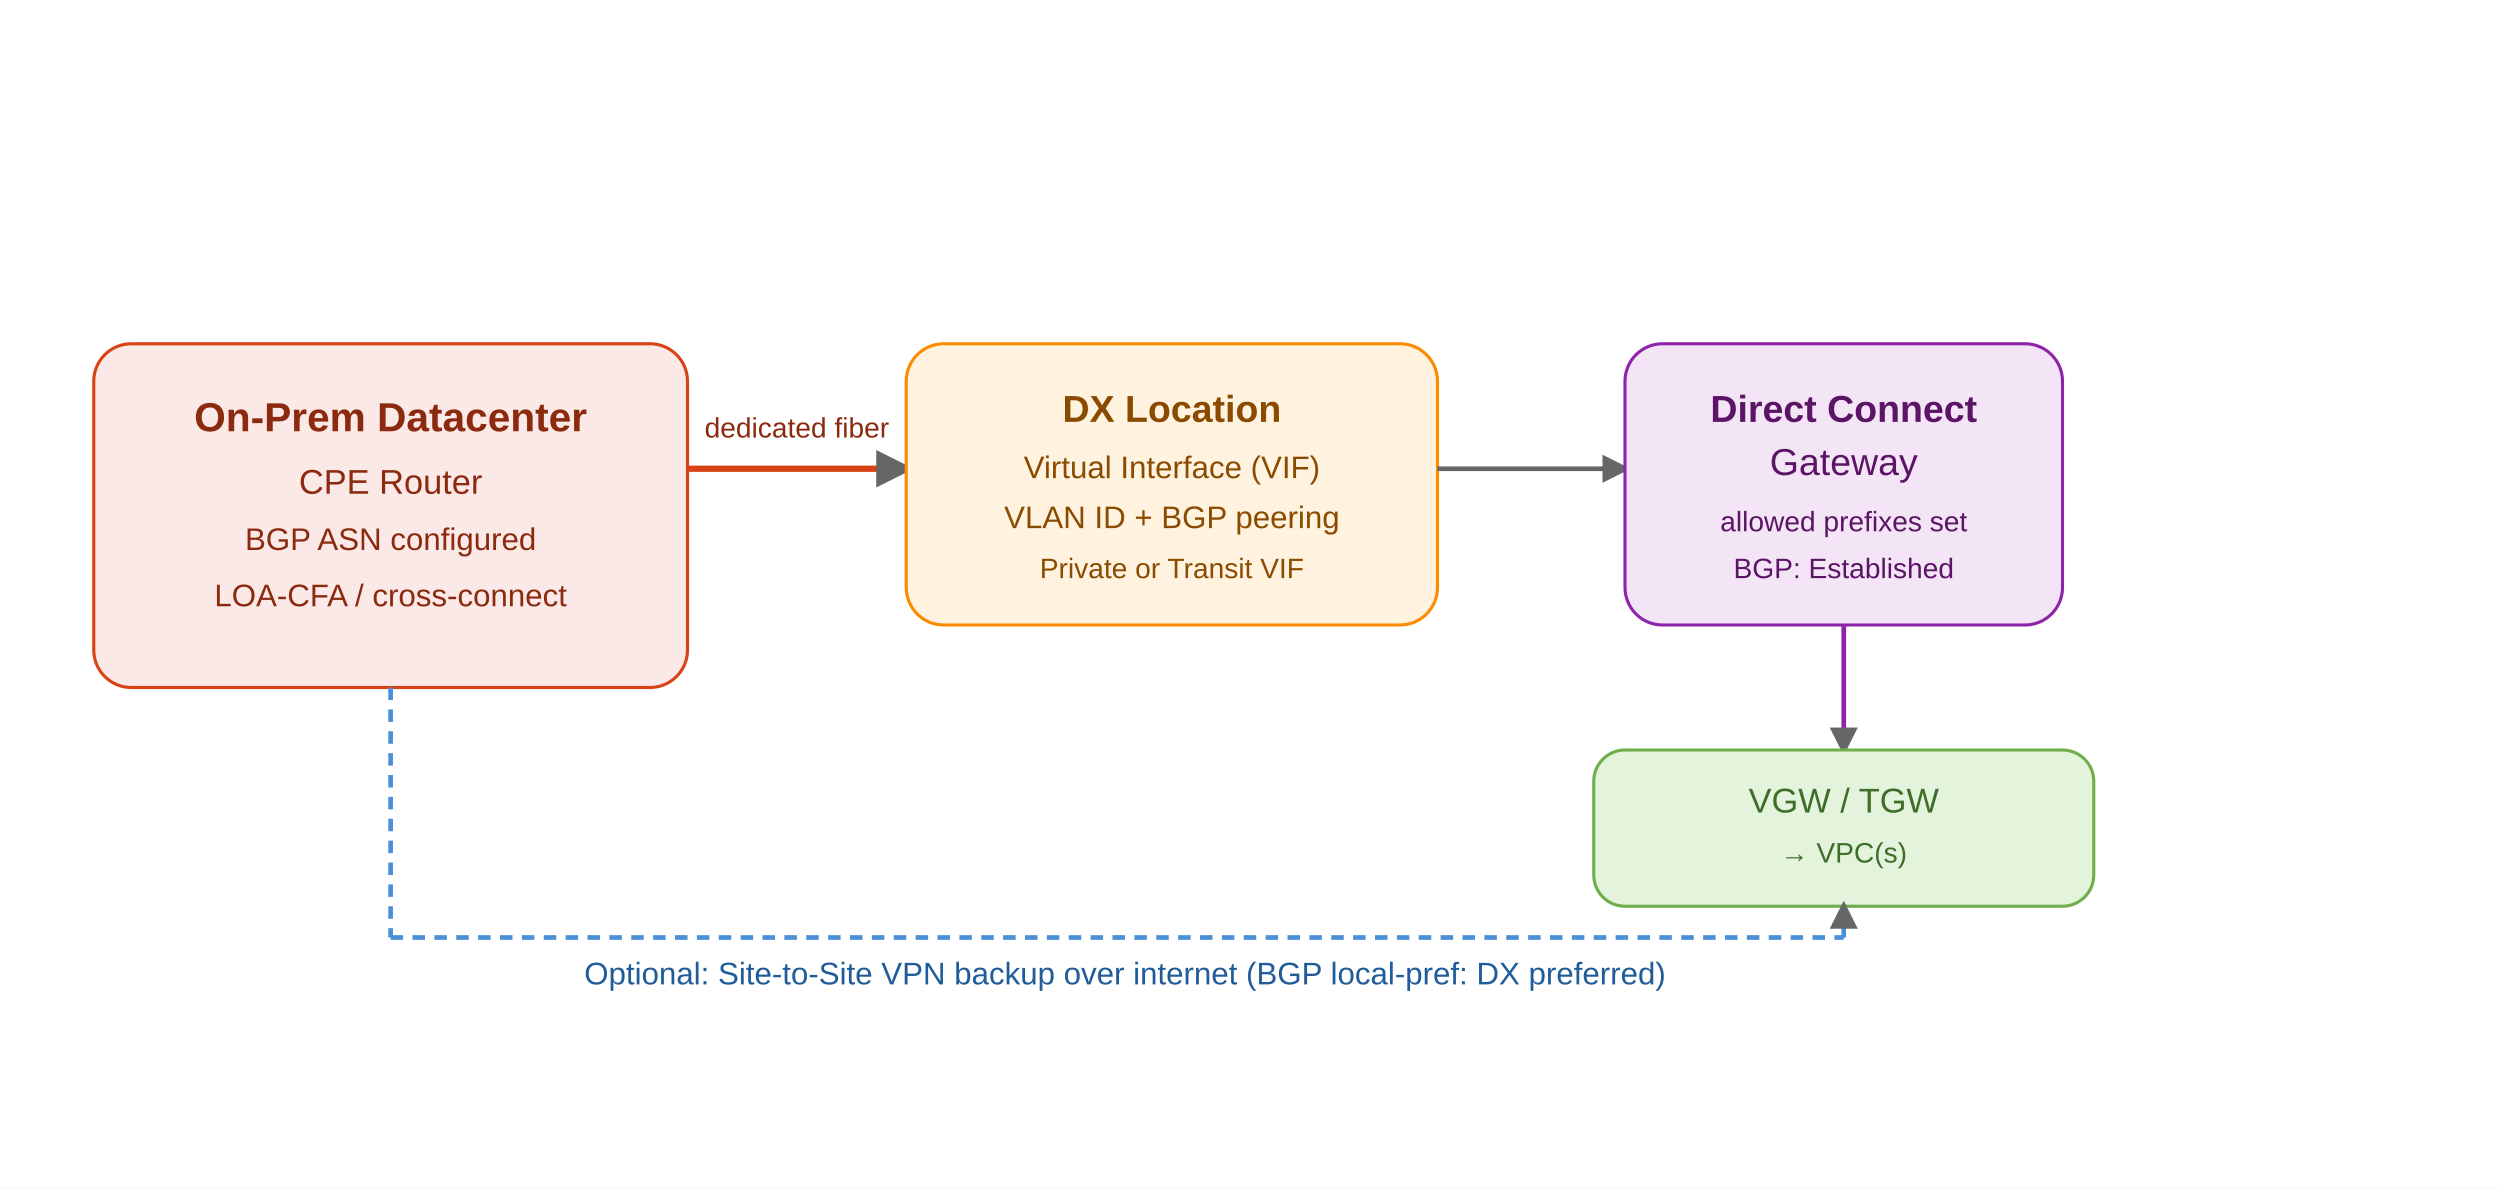
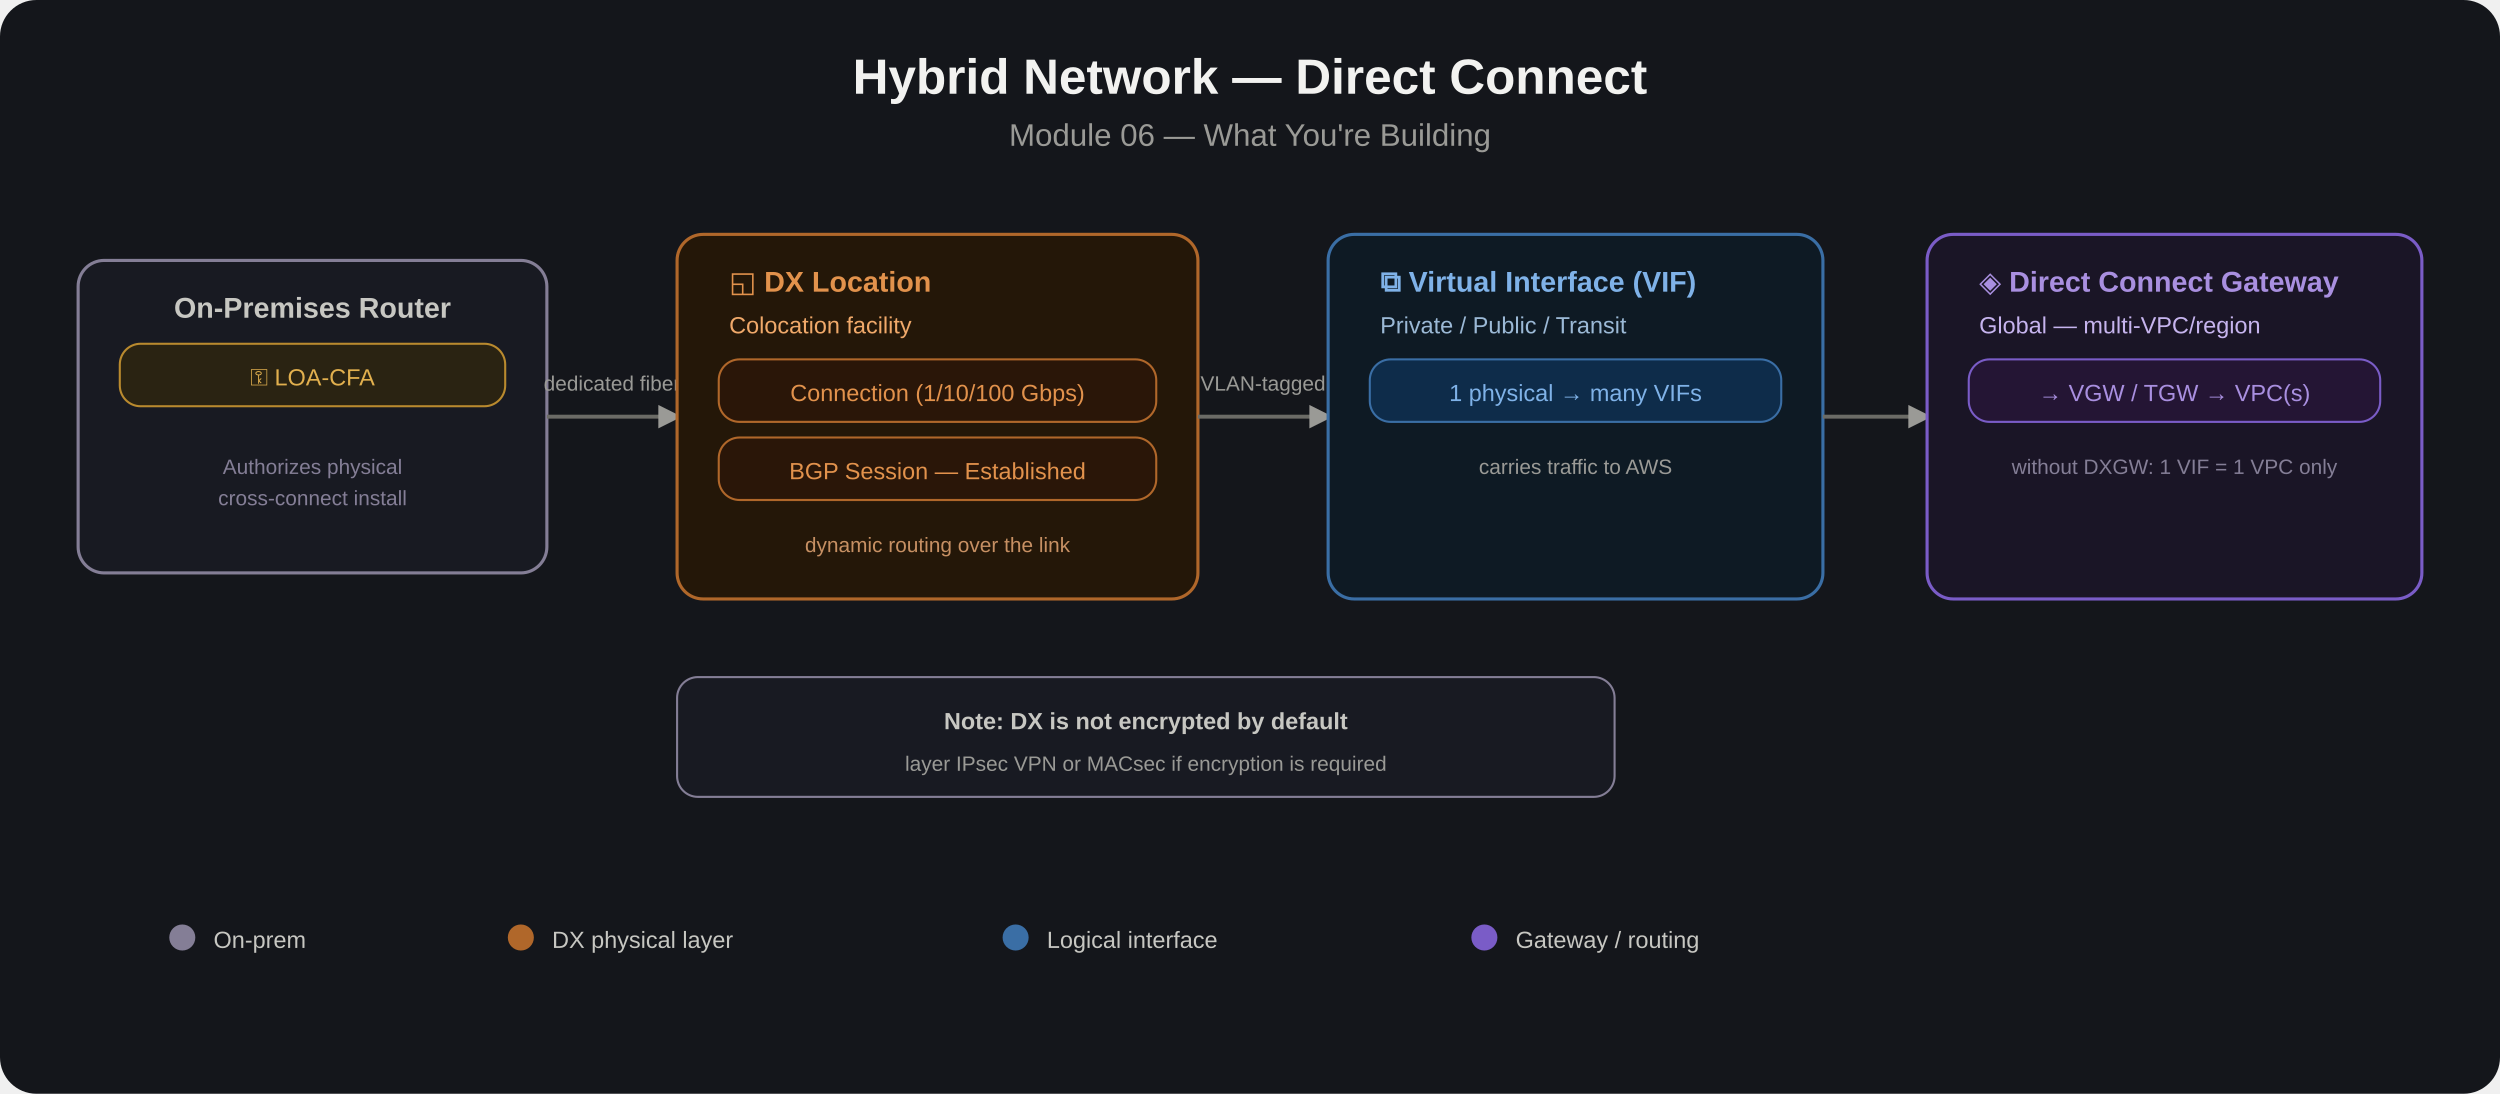
- <svg xmlns="http://www.w3.org/2000/svg" width="800" height="380" viewBox="0 0 800 380" font-family="Arial, Helvetica, sans-serif">
-   <rect width="800" height="380" fill="#ffffff" />
-   <rect x="30" y="110" width="190" height="110" rx="12" fill="#FBE9E7" stroke="#D84315" stroke-width="1" />
-   <text x="125" y="138" text-anchor="middle" font-size="13" fill="#8C2A0F" font-weight="bold">On-Prem Datacenter</text>
-   <text x="125" y="158" text-anchor="middle" font-size="11" fill="#8C2A0F">CPE Router</text>
-   <text x="125" y="176" text-anchor="middle" font-size="10" fill="#8C2A0F">BGP ASN configured</text>
-   <text x="125" y="194" text-anchor="middle" font-size="10" fill="#8C2A0F">LOA-CFA / cross-connect</text>
-   <line x1="220" y1="150" x2="290" y2="150" stroke="#D84315" stroke-width="2" marker-end="url(#arrow)" />
-   <text x="255" y="140" text-anchor="middle" font-size="9" fill="#8C2A0F">dedicated fiber</text>
-   <rect x="290" y="110" width="170" height="90" rx="12" fill="#FFF3E0" stroke="#FB8C00" stroke-width="1" />
-   <text x="375" y="135" text-anchor="middle" font-size="12" fill="#8A4B00" font-weight="bold">DX Location</text>
-   <text x="375" y="153" text-anchor="middle" font-size="10" fill="#8A4B00">Virtual Interface (VIF)</text>
-   <text x="375" y="169" text-anchor="middle" font-size="10" fill="#8A4B00">VLAN ID + BGP peering</text>
-   <text x="375" y="185" text-anchor="middle" font-size="9" fill="#8A4B00">Private or Transit VIF</text>
-   <line x1="460" y1="150" x2="520" y2="150" stroke="#666666" stroke-width="1.5" marker-end="url(#arrow)" />
-   <rect x="520" y="110" width="140" height="90" rx="12" fill="#F3E5F5" stroke="#8E24AA" stroke-width="1" />
-   <text x="590" y="135" text-anchor="middle" font-size="12" fill="#5C1466" font-weight="bold">Direct Connect</text>
-   <text x="590" y="152" text-anchor="middle" font-size="12" fill="#5C1466">Gateway</text>
-   <text x="590" y="170" text-anchor="middle" font-size="9" fill="#5C1466">allowed prefixes set</text>
-   <text x="590" y="185" text-anchor="middle" font-size="9" fill="#5C1466">BGP: Established</text>
-   <line x1="590" y1="200" x2="590" y2="240" stroke="#8E24AA" stroke-width="1.5" marker-end="url(#arrow)" />
-   <rect x="510" y="240" width="160" height="50" rx="10" fill="#E3F3DC" stroke="#6FAE4B" stroke-width="1" />
-   <text x="590" y="260" text-anchor="middle" font-size="11" fill="#3E6E2A">VGW / TGW</text>
-   <text x="590" y="276" text-anchor="middle" font-size="9" fill="#3E6E2A">→ VPC(s)</text>
-   <line x1="125" y1="220" x2="125" y2="300" stroke="#4A90D9" stroke-width="1.5" stroke-dasharray="4,3" />
-   <line x1="125" y1="300" x2="590" y2="300" stroke="#4A90D9" stroke-width="1.5" stroke-dasharray="4,3" />
-   <line x1="590" y1="300" x2="590" y2="290" stroke="#4A90D9" stroke-width="1.5" stroke-dasharray="4,3" marker-end="url(#arrow)" />
-   <text x="360" y="315" text-anchor="middle" font-size="10" fill="#1F5C99">Optional: Site-to-Site VPN backup over internet (BGP local-pref: DX preferred)</text>
+ <svg xmlns="http://www.w3.org/2000/svg" width="960" height="420" viewBox="0 0 960 420" font-family="Arial, Helvetica, sans-serif">
+   <rect width="960" height="420" rx="14" fill="#14161B" />
+   <text x="480" y="36" text-anchor="middle" font-size="19" font-weight="bold" fill="#F2F2F0">Hybrid Network — Direct Connect</text>
+   <text x="480" y="56" text-anchor="middle" font-size="12" fill="#9A9A96">Module 06 — What You're Building</text>
+   <rect x="30" y="100" width="180" height="120" rx="10" fill="#181A22" stroke="#847E96" stroke-width="1.2" />
+   <text x="120" y="122" text-anchor="middle" font-size="11" font-weight="bold" fill="#C7C7C2">On-Premises Router</text>
+   <rect x="46" y="132" width="148" height="24" rx="8" fill="#2A2312" stroke="#B98A2E" stroke-width="0.8" />
+   <text x="120" y="148" text-anchor="middle" font-size="9" fill="#E2B04E">⚿ LOA-CFA</text>
+   <text x="120" y="182" text-anchor="middle" font-size="8" fill="#847E96">Authorizes physical</text>
+   <text x="120" y="194" text-anchor="middle" font-size="8" fill="#847E96">cross-connect install</text>
+   <line x1="210" y1="160" x2="260" y2="160" stroke="#6B6B66" stroke-width="1.5" marker-end="url(#arrow)" />
+   <text x="235" y="150" text-anchor="middle" font-size="8" fill="#9A9A96">dedicated fiber</text>
+   <rect x="260" y="90" width="200" height="140" rx="10" fill="#241708" stroke="#B0672A" stroke-width="1.2" />
+   <text x="280" y="112" font-size="11" font-weight="bold" fill="#E2924C">◱ DX Location</text>
+   <text x="280" y="128" font-size="9" fill="#F0A96A">Colocation facility</text>
+   <rect x="276" y="138" width="168" height="24" rx="8" fill="#2A1608" stroke="#B0672A" stroke-width="0.8" />
+   <text x="360" y="154" text-anchor="middle" font-size="9" fill="#E2924C">Connection (1/10/100 Gbps)</text>
+   <rect x="276" y="168" width="168" height="24" rx="8" fill="#2A1608" stroke="#B0672A" stroke-width="0.8" />
+   <text x="360" y="184" text-anchor="middle" font-size="9" fill="#E2924C">BGP Session — Established</text>
+   <text x="360" y="212" text-anchor="middle" font-size="8" fill="#C79063">dynamic routing over the link</text>
+   <line x1="460" y1="160" x2="510" y2="160" stroke="#6B6B66" stroke-width="1.5" marker-end="url(#arrow)" />
+   <text x="485" y="150" text-anchor="middle" font-size="8" fill="#9A9A96">VLAN-tagged</text>
+   <rect x="510" y="90" width="190" height="140" rx="10" fill="#0E1A24" stroke="#3A6EA5" stroke-width="1.2" />
+   <text x="530" y="112" font-size="11" font-weight="bold" fill="#7FB2E8">⧉ Virtual Interface (VIF)</text>
+   <text x="530" y="128" font-size="9" fill="#9BB9D6">Private / Public / Transit</text>
+   <rect x="526" y="138" width="158" height="24" rx="8" fill="#0E2C4A" stroke="#3A6EA5" stroke-width="0.8" />
+   <text x="605" y="154" text-anchor="middle" font-size="9" fill="#7FB2E8">1 physical → many VIFs</text>
+   <text x="605" y="182" text-anchor="middle" font-size="8" fill="#9A9A96">carries traffic to AWS</text>
+   <line x1="700" y1="160" x2="740" y2="160" stroke="#6B6B66" stroke-width="1.5" marker-end="url(#arrow)" />
+   <rect x="740" y="90" width="190" height="140" rx="10" fill="#1A1526" stroke="#7A5CC7" stroke-width="1.2" />
+   <text x="760" y="112" font-size="11" font-weight="bold" fill="#A98FE0">◈ Direct Connect Gateway</text>
+   <text x="760" y="128" font-size="9" fill="#C6B4EE">Global — multi-VPC/region</text>
+   <rect x="756" y="138" width="158" height="24" rx="8" fill="#241534" stroke="#7A5CC7" stroke-width="0.8" />
+   <text x="835" y="154" text-anchor="middle" font-size="9" fill="#A98FE0">→ VGW / TGW → VPC(s)</text>
+   <text x="835" y="182" text-anchor="middle" font-size="8" fill="#847E96">without DXGW: 1 VIF = 1 VPC only</text>
+   <rect x="260" y="260" width="360" height="46" rx="8" fill="#181A22" stroke="#847E96" stroke-width="0.8" />
+   <text x="440" y="280" text-anchor="middle" font-size="9" font-weight="bold" fill="#C7C7C2">Note: DX is not encrypted by default</text>
+   <text x="440" y="296" text-anchor="middle" font-size="8" fill="#9A9A96">layer IPsec VPN or MACsec if encryption is required</text>
+   <circle cx="70" cy="360" r="5" fill="#847E96" />
+   <text x="82" y="364" font-size="9" fill="#C7C7C2">On-prem</text>
+   <circle cx="200" cy="360" r="5" fill="#B0672A" />
+   <text x="212" y="364" font-size="9" fill="#C7C7C2">DX physical layer</text>
+   <circle cx="390" cy="360" r="5" fill="#3A6EA5" />
+   <text x="402" y="364" font-size="9" fill="#C7C7C2">Logical interface</text>
+   <circle cx="570" cy="360" r="5" fill="#7A5CC7" />
+   <text x="582" y="364" font-size="9" fill="#C7C7C2">Gateway / routing</text>
  <defs>
    <marker id="arrow" viewBox="0 0 10 10" refX="8" refY="5" markerWidth="6" markerHeight="6" orient="auto-start-reverse">
-       <path d="M0,0 L10,5 L0,10 Z" fill="#666666" />
+       <path d="M0,0 L10,5 L0,10 Z" fill="#9A9A96" />
    </marker>
  </defs>
</svg>
